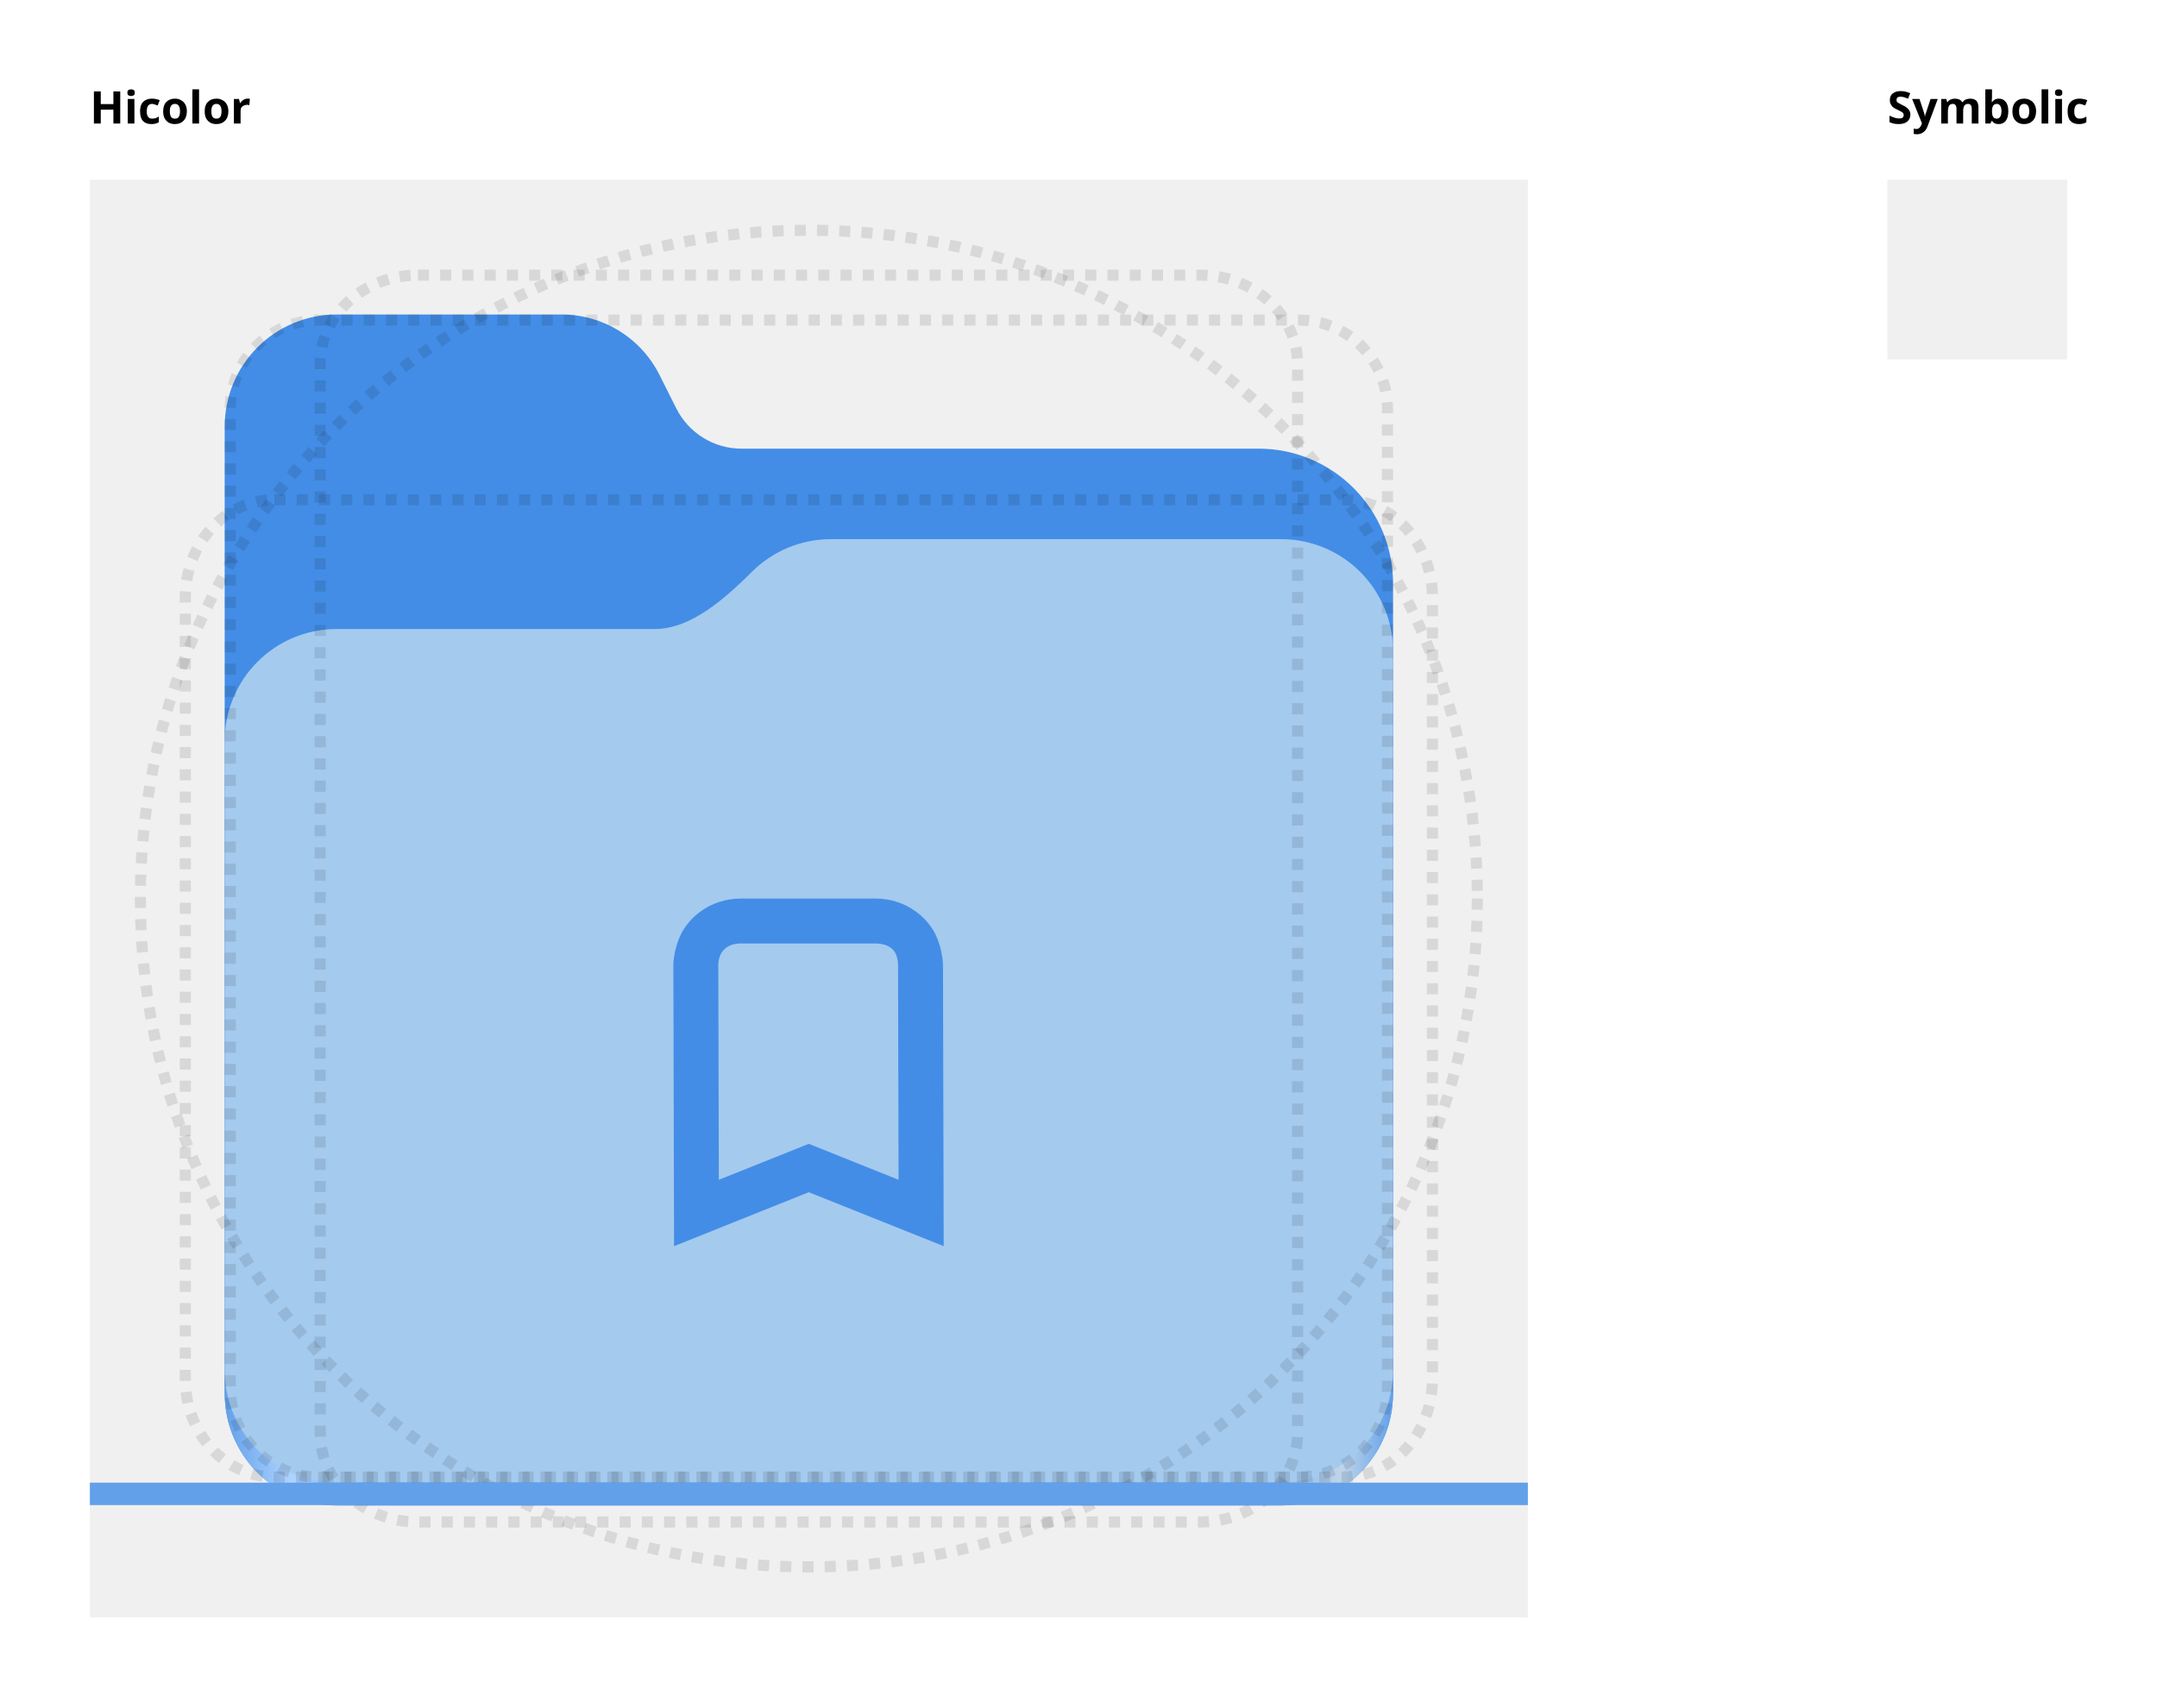
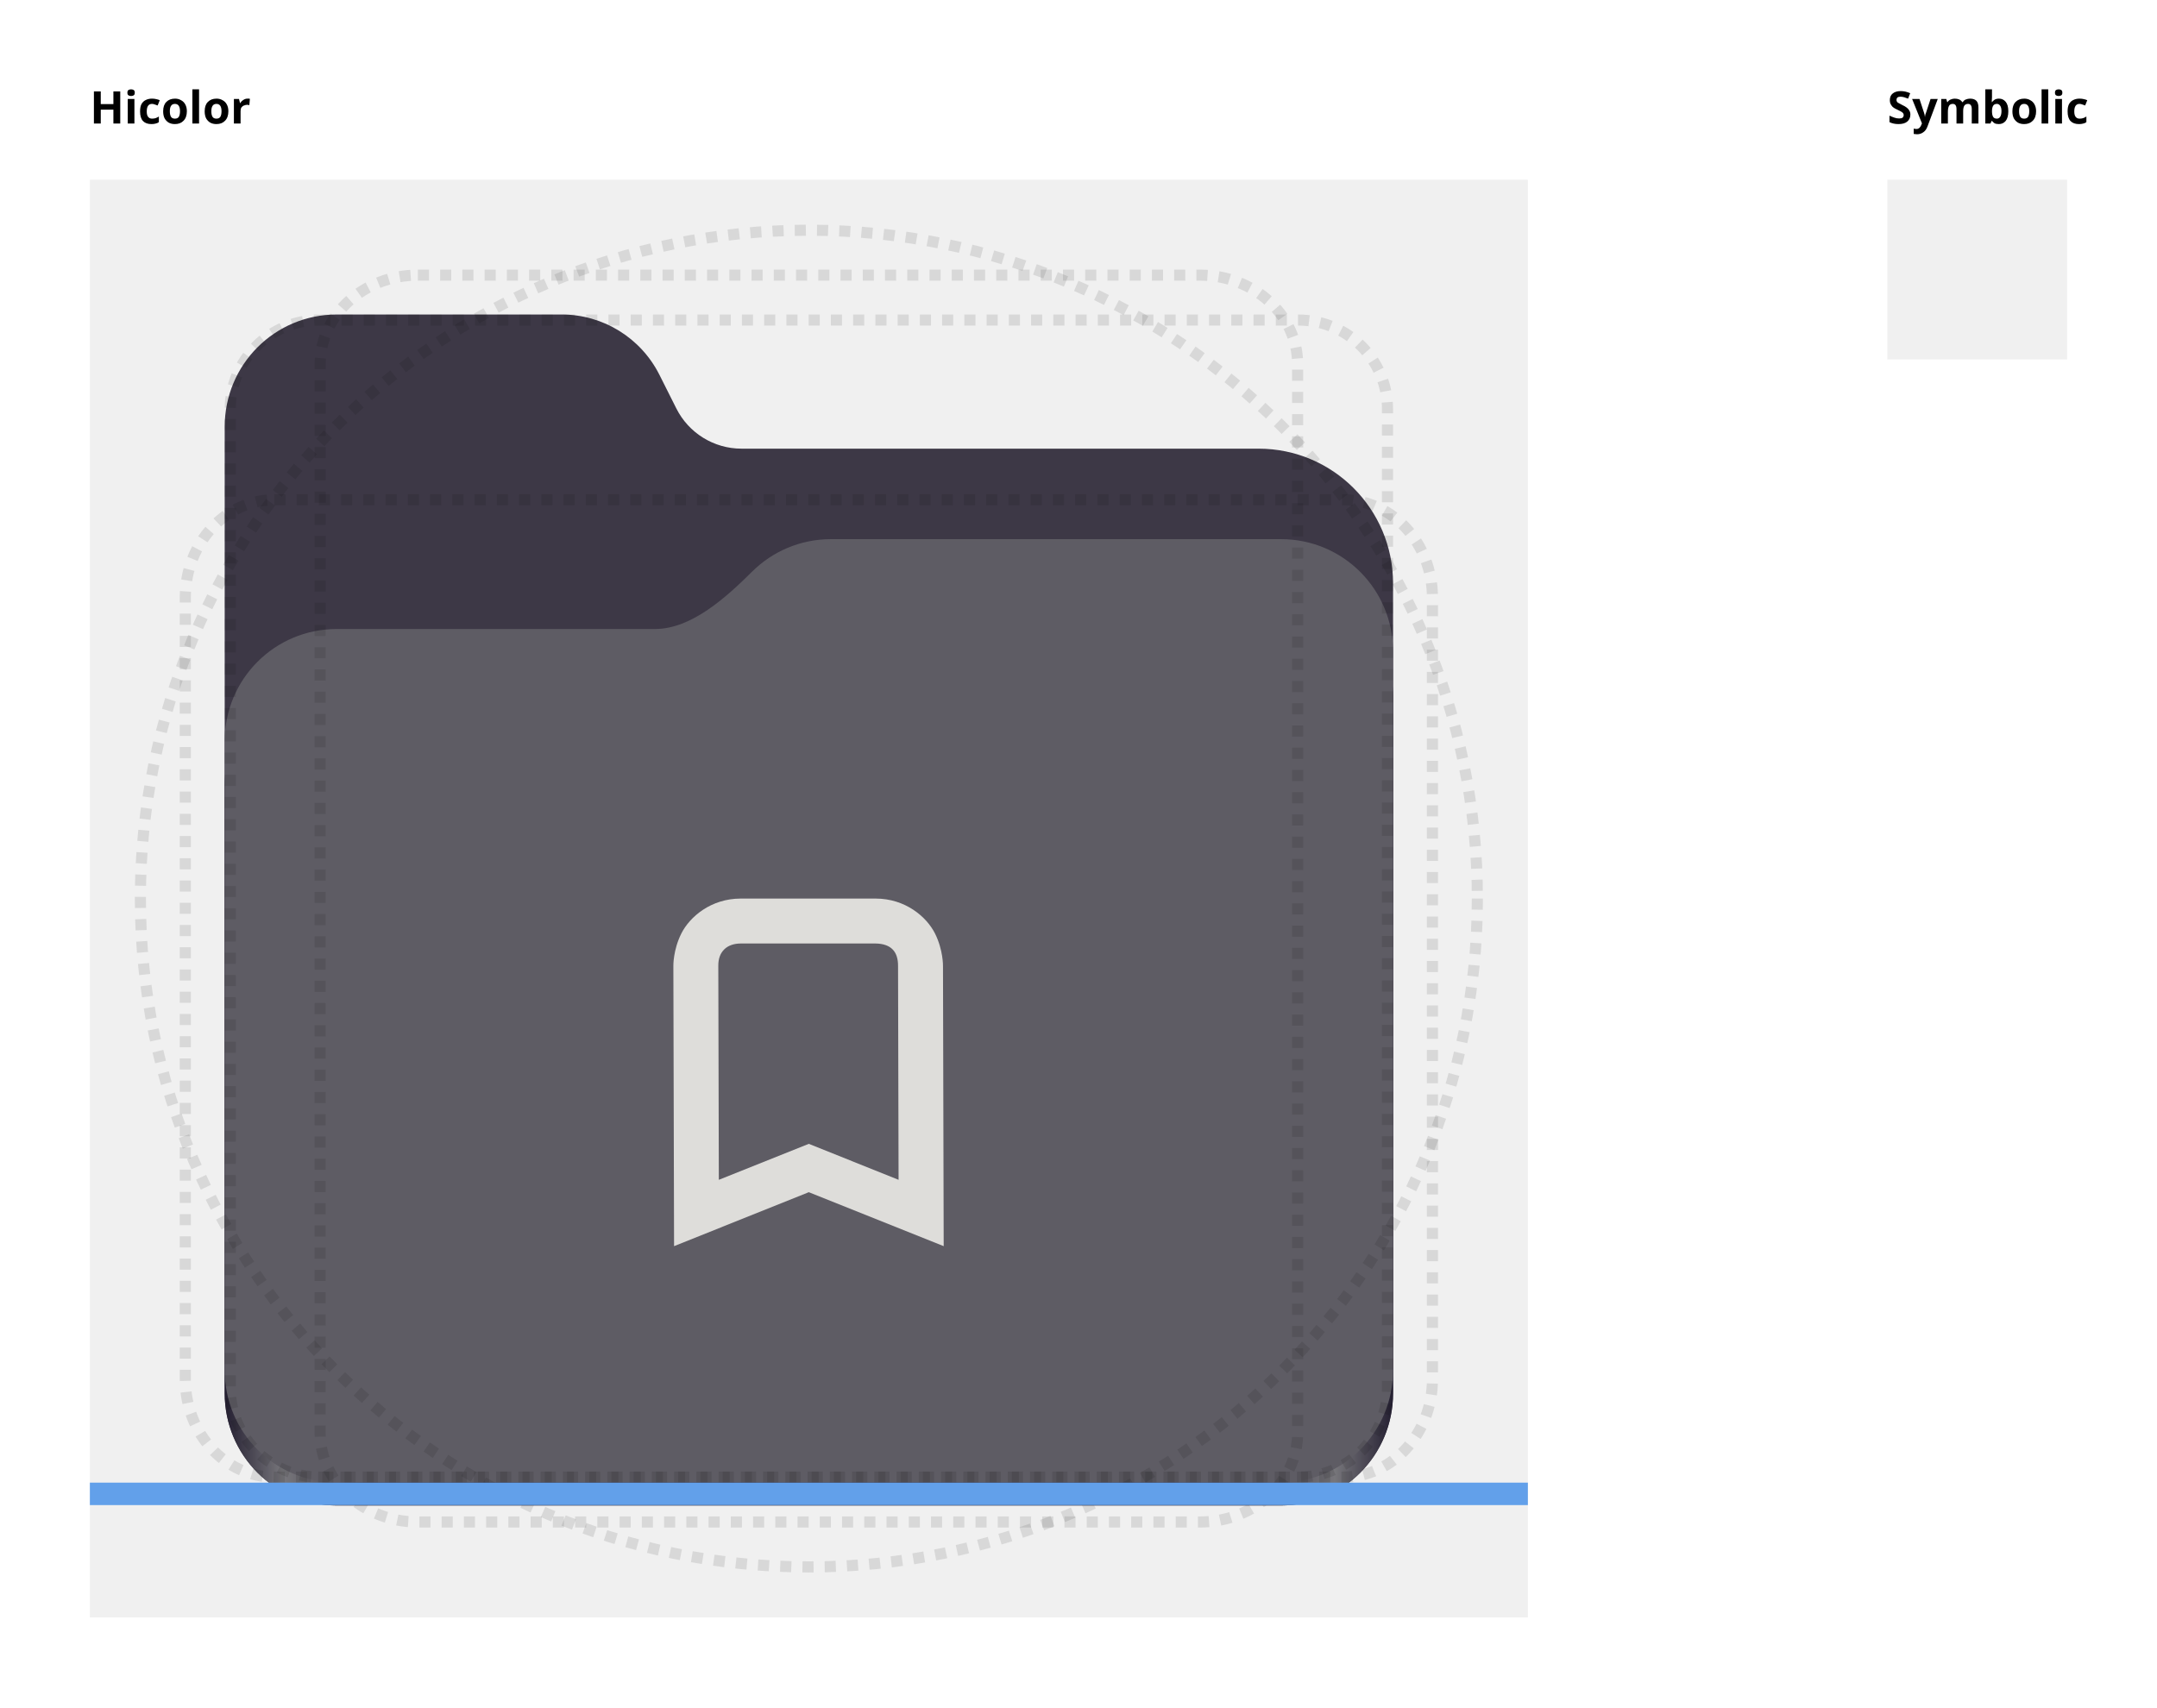
<svg xmlns="http://www.w3.org/2000/svg" xmlns:xlink="http://www.w3.org/1999/xlink" width="192" height="152" id="svg11300" version="1.0" style="display:inline;enable-background:new" viewBox="0 0 192 152" xml:space="preserve">
  <defs id="defs3">
    <linearGradient y2="236" x2="96" y1="236" x1="32" gradientTransform="translate(604.8168,170.5864)" gradientUnits="userSpaceOnUse" id="linearGradient1099" xlink:href="#linearGradient1036" />
    <linearGradient id="linearGradient1036">
      <stop id="stop1032" offset="0" style="stop-color:#d5d3cf;stop-opacity:1;" />
      <stop id="stop1034" offset="1" style="stop-color:#f6f5f4;stop-opacity:1" />
    </linearGradient>
    <radialGradient r="32" fy="-76" fx="-244" cy="-76" cx="-244" gradientTransform="matrix(0.8833333,0,0,0.8833333,-460.3502,463.1197)" gradientUnits="userSpaceOnUse" id="radialGradient1103" xlink:href="#linearGradient1069" />
    <linearGradient id="linearGradient1069">
      <stop id="stop1065" offset="0" style="stop-color:#d5d3cf;stop-opacity:1" />
      <stop id="stop1067-1" offset="1" style="stop-color:#949390;stop-opacity:1" />
    </linearGradient>
    <linearGradient gradientUnits="userSpaceOnUse" y2="232" x2="64" y1="262.5" x1="64" id="linearGradient1027" xlink:href="#linearGradient1025" gradientTransform="translate(-470.5864,432.8168)" />
    <linearGradient id="linearGradient1025">
      <stop id="stop1021" offset="0" style="stop-color:#9a9996;stop-opacity:1" />
      <stop id="stop1023" offset="1" style="stop-color:#77767b;stop-opacity:1" />
    </linearGradient>
    <clipPath clipPathUnits="userSpaceOnUse" id="clipPath1609-7">
      <path id="path1611-5" d="m 252,116 28,-28 v -8 h -36 v 36 z" style="fill:#e74747;stroke:none;stroke-width:0.25px;stroke-linecap:butt;stroke-linejoin:miter;stroke-opacity:1" />
    </clipPath>
    <linearGradient id="linearGradient1697">
      <stop id="stop1685" offset="0" style="stop-color:#deddda;stop-opacity:1" />
      <stop style="stop-color:#eeeeec;stop-opacity:1" offset="0.045" id="stop1687" />
      <stop id="stop1689" offset="0.091" style="stop-color:#deddda;stop-opacity:1" />
      <stop style="stop-color:#deddda;stop-opacity:1" offset="0.909" id="stop1691" />
      <stop id="stop1693" offset="0.955" style="stop-color:#eeeeec;stop-opacity:1" />
      <stop id="stop1695" offset="1" style="stop-color:#c0bfbc;stop-opacity:1" />
    </linearGradient>
    <clipPath clipPathUnits="userSpaceOnUse" id="clipPath1289">
      <path style="display:inline;opacity:1;vector-effect:none;fill:none;fill-opacity:1;stroke:#000000;stroke-width:4;stroke-linecap:round;stroke-linejoin:round;stroke-miterlimit:4;stroke-dasharray:none;stroke-dashoffset:0;stroke-opacity:1;marker:none;marker-start:none;marker-mid:none;marker-end:none;paint-order:normal;enable-background:new" d="m 64,-148 h 64 l 64,-64 64,64 h 192 c 17.728,0 32,14.272 32,32 v 288 c 0,17.728 -14.272,32 -32,32 H 256 l -64,-64 -64,64 H 64 C 46.272,204 32,189.728 32,172 v -288 c 0,-17.728 14.409,-34.199 32,-32 z" id="path1291" />
    </clipPath>
    <linearGradient id="paint3_linear-2-6-5" x2="1" gradientUnits="userSpaceOnUse" gradientTransform="matrix(0,6,-12,0,-64,209.9969)">
      <stop stop-color="#C01C27" id="stop91-0-7-4" />
      <stop offset="1" stop-color="#E01B24" id="stop93-2-5-7" />
    </linearGradient>
    <clipPath clipPathUnits="userSpaceOnUse" id="clipPath1609">
      <path id="path1611" d="m 252,116 28,-28 v -8 h -36 v 36 z" style="fill:#e74747;stroke:none;stroke-width:0.25px;stroke-linecap:butt;stroke-linejoin:miter;stroke-opacity:1" />
    </clipPath>
    <clipPath clipPathUnits="userSpaceOnUse" id="clipath_lpe_path-effect1303">
      <circle style="font-variation-settings:normal;display:block;opacity:1;vector-effect:none;fill:#77767b;fill-opacity:1;stroke:none;stroke-width:5.043;stroke-linecap:round;stroke-linejoin:miter;stroke-miterlimit:4;stroke-dasharray:none;stroke-dashoffset:0;stroke-opacity:1;marker:none;marker-start:none;marker-mid:none;marker-end:none;paint-order:normal;stop-color:#000000;stop-opacity:1" id="circle1305" cx="541.884" cy="647.726" r="73.976" />
    </clipPath>
    <linearGradient id="linearGradient1349">
      <stop style="stop-color:#9d9da1;stop-opacity:1" offset="0" id="stop1345" />
      <stop style="stop-color:#77767b;stop-opacity:0.95" offset="1" id="stop1347" />
    </linearGradient>
    <linearGradient id="linearGradient5980">
      <stop id="stop5978" offset="0" style="stop-color:#3d3846;stop-opacity:0;" />
      <stop id="stop5976" offset="1" style="stop-color:#3d3846;stop-opacity:0.252" />
    </linearGradient>
    <linearGradient id="linearGradient4117">
      <stop style="stop-color:#eae9e7;stop-opacity:1" offset="0" id="stop4111" />
      <stop id="stop4113" offset="0.649" style="stop-color:#b5b3ad;stop-opacity:1" />
      <stop style="stop-color:#fcfcfc;stop-opacity:1" offset="1" id="stop4115" />
    </linearGradient>
    <linearGradient id="linearGradient5477">
      <stop style="stop-color:#cacac9;stop-opacity:1" offset="0" id="stop5469" />
      <stop id="stop5471" offset="0.311" style="stop-color:#b0aeab;stop-opacity:0.941" />
      <stop style="stop-color:#6c6b66;stop-opacity:0.949" offset="0.688" id="stop5473" />
      <stop style="stop-color:#d6d6d4;stop-opacity:0.966" offset="1" id="stop5475" />
    </linearGradient>
    <linearGradient id="linearGradient6142">
      <stop style="stop-color:#ffffff;stop-opacity:1;" offset="0" id="stop6138" />
      <stop style="stop-color:#ffffff;stop-opacity:0;" offset="1" id="stop6140" />
    </linearGradient>
    <radialGradient xlink:href="#linearGradient1349" id="radialGradient783" gradientUnits="userSpaceOnUse" gradientTransform="matrix(0.9825404,0,0,0.9825404,-1.711874,16.29163)" cx="81.936" cy="33.185" fx="81.936" fy="33.185" r="57.276" />
    <radialGradient xlink:href="#linearGradient5980" id="radialGradient791" gradientUnits="userSpaceOnUse" gradientTransform="matrix(3.933225,-7.2858454e-7,6.4450347e-7,3.479318,-222.9252,-173.5546)" cx="76" cy="65.977" fx="76" fy="65.977" r="13.221" />
    <radialGradient xlink:href="#linearGradient4117" id="radialGradient799" gradientUnits="userSpaceOnUse" gradientTransform="matrix(2.815054,0.01105706,-0.01047197,2.666092,-242.36,-102.5032)" cx="134.309" cy="55.279" fx="134.309" fy="55.279" r="58.46" />
    <radialGradient xlink:href="#linearGradient5477" id="radialGradient809" gradientUnits="userSpaceOnUse" gradientTransform="matrix(4.900549,0.150428,-0.2360238,7.689032,-638.5353,-2206.847)" cx="183.525" cy="320.794" fx="183.525" fy="320.794" r="20.486" />
    <radialGradient xlink:href="#linearGradient6142" id="radialGradient821" gradientUnits="userSpaceOnUse" gradientTransform="matrix(37.75863,0,0,19.73921,-7268.898,-1304.003)" cx="197.719" cy="68.107" fx="197.719" fy="68.107" r="2.5" />
    <radialGradient xlink:href="#linearGradient6142" id="radialGradient833" gradientUnits="userSpaceOnUse" gradientTransform="matrix(37.75863,0,0,19.73921,-7375.666,-1304.003)" cx="197.747" cy="69.253" fx="197.747" fy="69.253" r="2.5" />
    <radialGradient xlink:href="#linearGradient1349" id="radialGradient841" gradientUnits="userSpaceOnUse" gradientTransform="matrix(0.9825404,0,0,0.9825404,-1.711874,16.29163)" cx="81.936" cy="33.185" fx="81.936" fy="33.185" r="57.276" />
    <radialGradient xlink:href="#linearGradient5980" id="radialGradient849" gradientUnits="userSpaceOnUse" gradientTransform="matrix(3.933225,-7.2858454e-7,6.4450347e-7,3.479318,-222.9252,-173.5546)" cx="76" cy="65.977" fx="76" fy="65.977" r="13.221" />
    <radialGradient xlink:href="#linearGradient4117" id="radialGradient857" gradientUnits="userSpaceOnUse" gradientTransform="matrix(2.815054,0.01105706,-0.01047197,2.666092,-242.36,-102.5032)" cx="134.309" cy="55.279" fx="134.309" fy="55.279" r="58.46" />
    <radialGradient xlink:href="#linearGradient5477" id="radialGradient867" gradientUnits="userSpaceOnUse" gradientTransform="matrix(4.900549,0.150428,-0.2360238,7.689032,-638.5353,-2206.847)" cx="183.525" cy="320.794" fx="183.525" fy="320.794" r="20.486" />
    <radialGradient xlink:href="#linearGradient6142" id="radialGradient879" gradientUnits="userSpaceOnUse" gradientTransform="matrix(37.75863,0,0,19.73921,-7268.898,-1304.003)" cx="197.719" cy="68.107" fx="197.719" fy="68.107" r="2.5" />
    <radialGradient xlink:href="#linearGradient6142" id="radialGradient891" gradientUnits="userSpaceOnUse" gradientTransform="matrix(37.75863,0,0,19.73921,-7375.666,-1304.003)" cx="197.747" cy="69.253" fx="197.747" fy="69.253" r="2.5" />
    <radialGradient xlink:href="#linearGradient1349" id="radialGradient3620" gradientUnits="userSpaceOnUse" gradientTransform="matrix(0.9825404,0,0,0.9825404,-1.711874,16.29163)" cx="81.936" cy="33.185" fx="81.936" fy="33.185" r="57.276" />
    <radialGradient xlink:href="#linearGradient5980" id="radialGradient3628" gradientUnits="userSpaceOnUse" gradientTransform="matrix(3.933225,-7.2858454e-7,6.4450347e-7,3.479318,-222.9252,-173.5546)" cx="76" cy="65.977" fx="76" fy="65.977" r="13.221" />
    <radialGradient xlink:href="#linearGradient4117" id="radialGradient3636" gradientUnits="userSpaceOnUse" gradientTransform="matrix(2.815054,0.01105706,-0.01047197,2.666092,-242.36,-102.5032)" cx="134.309" cy="55.279" fx="134.309" fy="55.279" r="58.46" />
    <radialGradient xlink:href="#linearGradient5477" id="radialGradient3646" gradientUnits="userSpaceOnUse" gradientTransform="matrix(4.900549,0.150428,-0.2360238,7.689032,-638.5353,-2206.847)" cx="183.525" cy="320.794" fx="183.525" fy="320.794" r="20.486" />
    <radialGradient xlink:href="#linearGradient6142" id="radialGradient3658" gradientUnits="userSpaceOnUse" gradientTransform="matrix(37.75863,0,0,19.73921,-7268.898,-1304.003)" cx="197.719" cy="68.107" fx="197.719" fy="68.107" r="2.5" />
    <radialGradient xlink:href="#linearGradient6142" id="radialGradient3670" gradientUnits="userSpaceOnUse" gradientTransform="matrix(37.75863,0,0,19.73921,-7375.666,-1304.003)" cx="197.747" cy="69.253" fx="197.747" fy="69.253" r="2.5" />
    <radialGradient xlink:href="#linearGradient1349" id="radialGradient3678" gradientUnits="userSpaceOnUse" gradientTransform="matrix(0.9825404,0,0,0.9825404,-1.711874,16.29163)" cx="81.936" cy="33.185" fx="81.936" fy="33.185" r="57.276" />
    <radialGradient xlink:href="#linearGradient5980" id="radialGradient3686" gradientUnits="userSpaceOnUse" gradientTransform="matrix(3.933225,-7.2858454e-7,6.4450347e-7,3.479318,-222.9252,-173.5546)" cx="76" cy="65.977" fx="76" fy="65.977" r="13.221" />
    <radialGradient xlink:href="#linearGradient4117" id="radialGradient3694" gradientUnits="userSpaceOnUse" gradientTransform="matrix(2.815054,0.01105706,-0.01047197,2.666092,-242.36,-102.5032)" cx="134.309" cy="55.279" fx="134.309" fy="55.279" r="58.46" />
    <radialGradient xlink:href="#linearGradient5477" id="radialGradient3704" gradientUnits="userSpaceOnUse" gradientTransform="matrix(4.900549,0.150428,-0.2360238,7.689032,-638.5353,-2206.847)" cx="183.525" cy="320.794" fx="183.525" fy="320.794" r="20.486" />
    <radialGradient xlink:href="#linearGradient6142" id="radialGradient3716" gradientUnits="userSpaceOnUse" gradientTransform="matrix(37.75863,0,0,19.73921,-7268.898,-1304.003)" cx="197.719" cy="68.107" fx="197.719" fy="68.107" r="2.5" />
    <radialGradient xlink:href="#linearGradient6142" id="radialGradient3728" gradientUnits="userSpaceOnUse" gradientTransform="matrix(37.75863,0,0,19.73921,-7375.666,-1304.003)" cx="197.747" cy="69.253" fx="197.747" fy="69.253" r="2.5" />
    <radialGradient xlink:href="#linearGradient1349" id="radialGradient8132" gradientUnits="userSpaceOnUse" gradientTransform="matrix(0.9825404,0,0,0.9825404,-1.711874,16.29163)" cx="81.936" cy="33.185" fx="81.936" fy="33.185" r="57.276" />
    <radialGradient xlink:href="#linearGradient5980" id="radialGradient8140" gradientUnits="userSpaceOnUse" gradientTransform="matrix(3.933225,-7.2858454e-7,6.4450347e-7,3.479318,-222.9252,-173.5546)" cx="76" cy="65.977" fx="76" fy="65.977" r="13.221" />
    <radialGradient xlink:href="#linearGradient4117" id="radialGradient8148" gradientUnits="userSpaceOnUse" gradientTransform="matrix(2.815054,0.01105706,-0.01047197,2.666092,-242.36,-102.5032)" cx="134.309" cy="55.279" fx="134.309" fy="55.279" r="58.46" />
    <radialGradient xlink:href="#linearGradient5477" id="radialGradient8158" gradientUnits="userSpaceOnUse" gradientTransform="matrix(4.900549,0.150428,-0.2360238,7.689032,-638.5353,-2206.847)" cx="183.525" cy="320.794" fx="183.525" fy="320.794" r="20.486" />
    <radialGradient xlink:href="#linearGradient6142" id="radialGradient8170" gradientUnits="userSpaceOnUse" gradientTransform="matrix(37.75863,0,0,19.73921,-7268.898,-1304.003)" cx="197.719" cy="68.107" fx="197.719" fy="68.107" r="2.5" />
    <radialGradient xlink:href="#linearGradient6142" id="radialGradient8182" gradientUnits="userSpaceOnUse" gradientTransform="matrix(37.75863,0,0,19.73921,-7375.666,-1304.003)" cx="197.747" cy="69.253" fx="197.747" fy="69.253" r="2.5" />
    <linearGradient xlink:href="#linearGradient6142" id="linearGradient8666" x1="1311.193" y1="-107.827" x2="1311.193" y2="-109.827" gradientUnits="userSpaceOnUse" gradientTransform="translate(0,4)" />
    <clipPath clipPathUnits="userSpaceOnUse" id="clipath_lpe_path-effect4888">
      <circle style="font-variation-settings:normal;display:none;opacity:1;vector-effect:none;fill:#77767b;fill-opacity:1;stroke:none;stroke-width:5.043;stroke-linecap:round;stroke-linejoin:miter;stroke-miterlimit:4;stroke-dasharray:none;stroke-dashoffset:0;stroke-opacity:1;marker:none;marker-start:none;marker-mid:none;marker-end:none;paint-order:normal;stop-color:#000000;stop-opacity:1" id="circle4894" cx="541.884" cy="647.726" r="73.976" />
      <path id="lpe_path-effect4888" style="font-variation-settings:normal;display:block;opacity:1;vector-effect:none;fill:#77767b;fill-opacity:1;stroke:none;stroke-width:5.043;stroke-linecap:round;stroke-linejoin:miter;stroke-miterlimit:4;stroke-dasharray:none;stroke-dashoffset:0;stroke-opacity:1;marker:none;marker-start:none;marker-mid:none;marker-end:none;paint-order:normal;stop-color:#000000;stop-opacity:1" class="powerclip" d="M 402.347,470.975 H 681.214 V 791.621 H 402.347 Z m 213.513,176.751 a 73.976,73.976 0 0 0 -73.976,-73.976 73.976,73.976 0 0 0 -73.976,73.976 73.976,73.976 0 0 0 73.976,73.976 73.976,73.976 0 0 0 73.976,-73.976 z" />
    </clipPath>
    <clipPath clipPathUnits="userSpaceOnUse" id="clipath_lpe_path-effect5163">
      <circle style="font-variation-settings:normal;display:none;opacity:1;vector-effect:none;fill:#77767b;fill-opacity:1;stroke:none;stroke-width:5.043;stroke-linecap:round;stroke-linejoin:miter;stroke-miterlimit:4;stroke-dasharray:none;stroke-dashoffset:0;stroke-opacity:1;marker:none;marker-start:none;marker-mid:none;marker-end:none;paint-order:normal;stop-color:#000000;stop-opacity:1" id="circle5169" cx="541.884" cy="647.726" r="73.976" />
      <path id="lpe_path-effect5163" style="font-variation-settings:normal;display:block;opacity:1;vector-effect:none;fill:#77767b;fill-opacity:1;stroke:none;stroke-width:5.043;stroke-linecap:round;stroke-linejoin:miter;stroke-miterlimit:4;stroke-dasharray:none;stroke-dashoffset:0;stroke-opacity:1;marker:none;marker-start:none;marker-mid:none;marker-end:none;paint-order:normal;stop-color:#000000;stop-opacity:1" class="powerclip" d="M 400.765,485.145 H 682.796 V 805.791 H 400.765 Z m 215.094,162.581 a 73.976,73.976 0 0 0 -73.976,-73.976 73.976,73.976 0 0 0 -73.976,73.976 73.976,73.976 0 0 0 73.976,73.976 73.976,73.976 0 0 0 73.976,-73.976 z" />
    </clipPath>
    <clipPath clipPathUnits="userSpaceOnUse" id="clipath_lpe_path-effect6171">
      <circle style="font-variation-settings:normal;display:none;opacity:1;vector-effect:none;fill:#77767b;fill-opacity:1;stroke:none;stroke-width:5.043;stroke-linecap:round;stroke-linejoin:miter;stroke-miterlimit:4;stroke-dasharray:none;stroke-dashoffset:0;stroke-opacity:1;marker:none;marker-start:none;marker-mid:none;marker-end:none;paint-order:normal;stop-color:#000000;stop-opacity:1" id="circle6177" cx="541.884" cy="647.726" r="73.976" />
      <path id="lpe_path-effect6171" style="font-variation-settings:normal;display:block;opacity:1;vector-effect:none;fill:#77767b;fill-opacity:1;stroke:none;stroke-width:5.043;stroke-linecap:round;stroke-linejoin:miter;stroke-miterlimit:4;stroke-dasharray:none;stroke-dashoffset:0;stroke-opacity:1;marker:none;marker-start:none;marker-mid:none;marker-end:none;paint-order:normal;stop-color:#000000;stop-opacity:1" class="powerclip" d="M 382.217,389.64 H 701.343 V 805.791 H 382.217 Z m 233.642,258.086 a 73.976,73.976 0 0 0 -73.976,-73.976 73.976,73.976 0 0 0 -73.976,73.976 73.976,73.976 0 0 0 73.976,73.976 73.976,73.976 0 0 0 73.976,-73.976 z" />
    </clipPath>
    <clipPath clipPathUnits="userSpaceOnUse" id="clipath_lpe_path-effect6198">
      <circle style="font-variation-settings:normal;display:none;opacity:1;vector-effect:none;fill:#77767b;fill-opacity:1;stroke:none;stroke-width:5.043;stroke-linecap:round;stroke-linejoin:miter;stroke-miterlimit:4;stroke-dasharray:none;stroke-dashoffset:0;stroke-opacity:1;marker:none;marker-start:none;marker-mid:none;marker-end:none;paint-order:normal;stop-color:#000000;stop-opacity:1" id="circle6204" cx="541.884" cy="647.726" r="73.976" />
      <path id="lpe_path-effect6198" style="font-variation-settings:normal;display:block;opacity:1;vector-effect:none;fill:#77767b;fill-opacity:1;stroke:none;stroke-width:5.043;stroke-linecap:round;stroke-linejoin:miter;stroke-miterlimit:4;stroke-dasharray:none;stroke-dashoffset:0;stroke-opacity:1;marker:none;marker-start:none;marker-mid:none;marker-end:none;paint-order:normal;stop-color:#000000;stop-opacity:1" class="powerclip" d="M 366.762,389.64 H 716.8 V 805.791 H 366.762 Z m 249.098,258.086 a 73.976,73.976 0 0 0 -73.976,-73.976 73.976,73.976 0 0 0 -73.976,73.976 73.976,73.976 0 0 0 73.976,73.976 73.976,73.976 0 0 0 73.976,-73.976 z" />
    </clipPath>
    <clipPath clipPathUnits="userSpaceOnUse" id="clipPath984">
      <circle style="font-variation-settings:normal;display:block;opacity:1;vector-effect:none;fill:#77767b;fill-opacity:1;stroke:none;stroke-width:5.043;stroke-linecap:round;stroke-linejoin:miter;stroke-miterlimit:4;stroke-dasharray:none;stroke-dashoffset:0;stroke-opacity:1;marker:none;marker-start:none;marker-mid:none;marker-end:none;paint-order:normal;stop-color:#000000;stop-opacity:1" id="circle986" cx="541.884" cy="647.726" r="73.976" />
    </clipPath>
    <linearGradient id="bg-gradient-2">
      <stop style="stop-color:#3584e4;stop-opacity:1" offset="0" id="stop13402" />
      <stop style="stop-color:#62a0ea;stop-opacity:1" offset="1" id="stop13404" />
    </linearGradient>
-     <linearGradient xlink:href="#linearGradient2023" id="linearGradient2025" x1="2689.252" y1="-1106.803" x2="2918.07" y2="-1106.803" gradientUnits="userSpaceOnUse" />
-     <linearGradient id="linearGradient2023">
-       <stop style="stop-color:#62a0ea;stop-opacity:1;" offset="0" id="stop2019" />
-       <stop style="stop-color:#afd4ff;stop-opacity:1;" offset="0.058" id="stop2795" />
-       <stop style="stop-color:#62a0ea;stop-opacity:1;" offset="0.122" id="stop2797" />
-       <stop style="stop-color:#62a0ea;stop-opacity:1;" offset="0.873" id="stop2793" />
-       <stop style="stop-color:#c0d5ea;stop-opacity:1;" offset="0.956" id="stop2791" />
-       <stop style="stop-color:#62a0ea;stop-opacity:1;" offset="1" id="stop2021" />
+     <linearGradient xlink:href="#linearGradient2023-7" id="linearGradient2025-6" x1="2689.252" y1="-1106.803" x2="2918.07" y2="-1106.803" gradientUnits="userSpaceOnUse" />
+     <linearGradient id="linearGradient2023-7">
+       <stop style="stop-color:#241f31;stop-opacity:1;" offset="0" id="stop2019-5" />
+       <stop style="stop-color:#77767b;stop-opacity:1;" offset="0.05" id="stop2795-3" />
+       <stop style="stop-color:#3d3846;stop-opacity:1;" offset="0.12" id="stop2797-5" />
+       <stop style="stop-color:#3d3846;stop-opacity:1;" offset="0.88" id="stop2793-6" />
+       <stop style="stop-color:#77767b;stop-opacity:1;" offset="0.95" id="stop2791-2" />
+       <stop style="stop-color:#241f31;stop-opacity:1;" offset="1" id="stop2021-9" />
    </linearGradient>
  </defs>
  <g id="layer1" style="display:inline" transform="translate(8,-156)">
    <g id="layer4" style="display:inline">
      <rect y="172" x="9.2651362e-08" height="128" width="128" id="hicolor" style="display:inline;overflow:visible;visibility:visible;fill:#f0f0f0;fill-opacity:0;fill-rule:nonzero;stroke:none;stroke-width:0.5;marker:none;enable-background:accumulate" />
      <rect style="display:inline;overflow:visible;visibility:visible;fill:#f0f0f0;fill-opacity:0;fill-rule:nonzero;stroke:none;stroke-width:0.5;marker:none;enable-background:accumulate" id="symbolic" width="16" height="16" x="160" y="172" />
    </g>
    <g id="layer2" style="display:inline">
      <g style="display:inline;fill:#000000;enable-background:new" transform="matrix(7.991171,0,0,8.003641,-167.7909,-4846.078)" id="g12027" />
      <rect style="display:inline;overflow:visible;visibility:visible;fill:#f0f0f0;fill-opacity:1;fill-rule:nonzero;stroke:none;stroke-width:0.5;marker:none;enable-background:accumulate" id="128" width="128" height="128" x="9.2651362e-08" y="172" />
      <g id="g883" style="fill:none;fill-opacity:0.251;stroke:#a579b3;stroke-opacity:1" transform="translate(-24,24)" />
      <g id="g900" style="fill:none;fill-opacity:0.251;stroke:#a579b3;stroke-opacity:1" transform="translate(-24,24)" />
      <rect y="172" x="160" height="16" width="16" id="16" style="display:inline;overflow:visible;visibility:visible;fill:#f0f0f0;fill-opacity:1;fill-rule:nonzero;stroke:none;stroke-width:0.5;marker:none;enable-background:accumulate" />
      <text xml:space="preserve" style="font-style:normal;font-variant:normal;font-weight:bold;font-stretch:normal;font-size:4px;line-height:125%;font-family:Cantarell;-inkscape-font-specification:'Cantarell, Bold';text-align:start;writing-mode:lr-tb;text-anchor:start;display:inline;fill:#000000;fill-opacity:1;stroke:none;stroke-width:0.333;enable-background:new" x="0" y="167" id="text863">
        <tspan style="font-size:4px;stroke-width:0.333" id="tspan861" x="0" y="167">Hicolor</tspan>
      </text>
      <text id="text867" y="167" x="160" style="font-style:normal;font-variant:normal;font-weight:bold;font-stretch:normal;font-size:4px;line-height:125%;font-family:Cantarell;-inkscape-font-specification:'Cantarell, Bold';text-align:start;writing-mode:lr-tb;text-anchor:start;display:inline;fill:#000000;fill-opacity:1;stroke:none;stroke-width:0.333;enable-background:new" xml:space="preserve">
        <tspan y="167" x="160" id="tspan865" style="font-size:4px;stroke-width:0.333">Symbolic</tspan>
      </text>
    </g>
    <g id="layer9" style="display:inline" />
    <g id="g824-6" transform="matrix(0.1744994,0,0,0.1744994,82.26277,442.1759)" style="display:inline;stroke-width:1.264;enable-background:new">
      <g id="g973-1" clip-path="url(#clipath_lpe_path-effect4888)" transform="matrix(0.3623406,0,0,0.3623406,2607.352,-1374.265)" style="stroke-width:0.986">
        <path style="font-variation-settings:normal;opacity:1;vector-effect:none;fill:#5e5c64;fill-opacity:1;stroke:none;stroke-width:4.974;stroke-linecap:round;stroke-linejoin:miter;stroke-miterlimit:4;stroke-dasharray:none;stroke-dashoffset:0;stroke-opacity:1;marker:none;marker-start:none;marker-mid:none;marker-end:none;paint-order:normal;stop-color:#000000;stop-opacity:1" id="rect257-7" width="268.867" height="310.646" x="407.347" y="475.975" rx="20.201" ry="20.673" d="m 427.547,475.975 h 228.466 c 11.191,0 20.201,9.22 20.201,20.673 v 269.299 c 0,11.453 -9.01,20.673 -20.201,20.673 H 427.547 c -11.191,0 -20.201,-9.22 -20.201,-20.673 V 496.649 c 0,-11.453 9.01,-20.673 20.201,-20.673 z" />
        <path style="font-variation-settings:normal;display:inline;vector-effect:none;fill:#434348;fill-opacity:1;stroke:none;stroke-width:0.249;stroke-linecap:round;stroke-linejoin:miter;stroke-miterlimit:4;stroke-dasharray:none;stroke-dashoffset:0;stroke-opacity:1;-inkscape-stroke:none;marker:none;marker-start:none;marker-mid:none;marker-end:none;paint-order:normal;enable-background:new;stop-color:#000000" id="rect9829" width="268.867" height="74.188" x="407.347" y="647.524" d="M 407.347,647.524 H 676.214 v 74.188 H 407.347 Z" />
      </g>
      <g transform="matrix(0.6596291,0,0,0.6596291,2067.515,-1275.499)" style="display:inline;stroke-width:0.959;enable-background:new" id="g65-2">
        <path style="display:inline;opacity:1;vector-effect:none;fill:#3d3846;fill-opacity:1;stroke:none;stroke-width:0.048px;stroke-linecap:butt;stroke-linejoin:miter;stroke-miterlimit:4;stroke-dasharray:none;stroke-dashoffset:0;stroke-opacity:1;marker:none;marker-start:none;marker-mid:none;marker-end:none;paint-order:normal;enable-background:new" d="M 1302.786,-65.491 V 211.824 a 17.929,17.929 135 0 1 -17.929,17.929 l -337.715,0 A 17.929,17.929 45 0 1 929.214,211.824 V -65.491 a 17.929,17.929 135 0 1 17.929,-17.929 h 337.715 a 17.929,17.929 45 0 1 17.929,17.929 z" id="path63-0" />
      </g>
      <rect style="fill:#1c71d8;fill-opacity:1;stroke:none;stroke-width:0.573;stroke-linecap:round;stop-color:#000000" id="rect1457-2" width="234.958" height="194.843" x="2686.182" y="-1324.795" rx="5.801" ry="5.801" />
    </g>
    <g id="g5159" transform="matrix(0.1217438,0,0,0.1217438,229.6717,444.9832)" style="display:inline;stroke-width:1.264;enable-background:new">
      <g id="g5151" clip-path="url(#clipath_lpe_path-effect5163)" transform="matrix(0.3623406,0,0,0.3623406,2607.352,-1374.265)" style="stroke-width:0.986">
        <path style="font-variation-settings:normal;opacity:1;vector-effect:none;fill:#5e5c64;fill-opacity:1;stroke:none;stroke-width:4.974;stroke-linecap:round;stroke-linejoin:miter;stroke-miterlimit:4;stroke-dasharray:none;stroke-dashoffset:0;stroke-opacity:1;marker:none;marker-start:none;marker-mid:none;marker-end:none;paint-order:normal;stop-color:#000000;stop-opacity:1" id="path5147" width="272.03" height="310.646" x="405.765" y="490.145" rx="20.438" ry="20.673" d="m 426.204,490.145 h 231.153 c 11.323,0 20.438,9.22 20.438,20.673 v 269.299 c 0,11.453 -9.116,20.673 -20.438,20.673 H 426.204 c -11.323,0 -20.438,-9.22 -20.438,-20.673 V 510.818 c 0,-11.453 9.116,-20.673 20.438,-20.673 z" />
        <path style="font-variation-settings:normal;opacity:1;vector-effect:none;fill:#434348;fill-opacity:1;stroke:none;stroke-width:0.044;stroke-linecap:round;stroke-linejoin:miter;stroke-miterlimit:4;stroke-dasharray:none;stroke-dashoffset:0;stroke-opacity:1;-inkscape-stroke:none;marker:none;marker-start:none;marker-mid:none;marker-end:none;paint-order:normal;stop-color:#000000;stop-opacity:1" id="rect9154" width="271.478" height="58.952" x="405.87" y="650.822" d="m 405.87,650.822 h 271.478 v 58.952 H 405.87 Z" />
      </g>
      <g transform="matrix(0.6596291,0,0,0.6596291,2067.515,-1275.499)" style="display:inline;stroke-width:0.959;enable-background:new" id="g5155">
        <path style="display:inline;opacity:1;vector-effect:none;fill:#3d3846;fill-opacity:1;stroke:none;stroke-width:0.048px;stroke-linecap:butt;stroke-linejoin:miter;stroke-miterlimit:4;stroke-dasharray:none;stroke-dashoffset:0;stroke-opacity:1;marker:none;marker-start:none;marker-mid:none;marker-end:none;paint-order:normal;enable-background:new" d="M 1302.786,-58.985 V 203.456 a 24.434,24.434 135 0 1 -24.434,24.434 l -324.703,0 A 24.434,24.434 45 0 1 929.214,203.456 V -58.985 a 24.434,24.434 135 0 1 24.434,-24.434 h 324.703 a 24.434,24.434 45 0 1 24.434,24.434 z" id="path5153" />
      </g>
      <rect style="fill:#1c71d8;fill-opacity:1;stroke:none;stroke-width:0.559;stroke-linecap:round;stop-color:#000000" id="rect5157" width="229.991" height="188.921" x="2688.666" y="-1322.312" rx="7.298" ry="7.298" />
    </g>
    <g id="g6167" transform="matrix(0.08927877,0,0,0.08927877,315.6926,450.7877)" style="display:inline;stroke-width:1.264;enable-background:new">
      <g id="g6159" clip-path="url(#clipath_lpe_path-effect6171)" transform="matrix(0.3623406,0,0,0.3623406,2607.352,-1374.265)" style="stroke-width:0.986">
        <path style="font-variation-settings:normal;opacity:1;vector-effect:none;fill:#5e5c64;fill-opacity:1;stroke:none;stroke-width:4.974;stroke-linecap:round;stroke-linejoin:miter;stroke-miterlimit:4;stroke-dasharray:none;stroke-dashoffset:0;stroke-opacity:1;marker:none;marker-start:none;marker-mid:none;marker-end:none;paint-order:normal;stop-color:#000000;stop-opacity:1" id="path6155" width="309.125" height="310.646" x="387.217" y="490.145" rx="23.226" ry="20.673" d="m 410.443,490.145 h 262.674 c 12.867,0 23.226,9.22 23.226,20.673 v 269.299 c 0,11.453 -10.359,20.673 -23.226,20.673 h -262.674 c -12.867,0 -23.226,-9.22 -23.226,-20.673 V 510.818 c 0,-11.453 10.359,-20.673 23.226,-20.673 z" />
        <path style="fill:#434348;fill-opacity:1;stroke-width:0.986;stroke-linecap:round;stop-color:#000000" id="path6157" width="309.125" height="310.646" x="387.217" y="394.64" rx="0" ry="0" d="M 387.217,394.64 H 696.343 V 705.286 H 387.217 Z" />
      </g>
      <g transform="matrix(0.6596291,0,0,0.6596291,2067.515,-1275.499)" style="display:inline;stroke-width:0.959;enable-background:new" id="g6163">
        <path style="display:inline;opacity:1;vector-effect:none;fill:#3d3846;fill-opacity:1;stroke:none;stroke-width:0.047px;stroke-linecap:butt;stroke-linejoin:miter;stroke-miterlimit:4;stroke-dasharray:none;stroke-dashoffset:0;stroke-opacity:1;marker:none;marker-start:none;marker-mid:none;marker-end:none;paint-order:normal;enable-background:new" d="M 1302.786,-50.065 V 188.876 a 33.355,33.355 135 0 1 -33.355,33.355 H 962.569 A 33.355,33.355 45 0 1 929.214,188.876 V -50.065 a 33.355,33.355 135 0 1 33.355,-33.355 l 306.863,0 a 33.355,33.355 45 0 1 33.355,33.355 z" id="path6161" />
      </g>
      <rect style="fill:#1c71d8;fill-opacity:1;stroke:none;stroke-width:0.537;stroke-linecap:round;stop-color:#000000" id="rect6165" width="224.017" height="179.214" x="2691.652" y="-1319.325" rx="9.913" ry="9.913" />
    </g>
    <g id="g6194" transform="matrix(0.06493001,0,0,0.06493001,380.9583,461.3911)" style="display:inline;stroke-width:1.264;enable-background:new">
      <g id="g6186" clip-path="url(#clipath_lpe_path-effect6198)" transform="matrix(0.3623406,0,0,0.3623406,2607.352,-1374.265)" style="stroke-width:0.986">
        <path style="font-variation-settings:normal;opacity:1;vector-effect:none;fill:#5e5c64;fill-opacity:1;stroke:none;stroke-width:4.974;stroke-linecap:round;stroke-linejoin:miter;stroke-miterlimit:4;stroke-dasharray:none;stroke-dashoffset:0;stroke-opacity:1;marker:none;marker-start:none;marker-mid:none;marker-end:none;paint-order:normal;stop-color:#000000;stop-opacity:1" id="path6182" width="340.038" height="310.646" x="371.762" y="490.145" rx="25.548" ry="20.673" d="m 397.31,490.145 h 288.942 c 14.154,0 25.548,9.22 25.548,20.673 v 269.299 c 0,11.453 -11.394,20.673 -25.548,20.673 H 397.31 c -14.154,0 -25.548,-9.22 -25.548,-20.673 V 510.818 c 0,-11.453 11.394,-20.673 25.548,-20.673 z" />
        <path style="fill:#434348;fill-opacity:1;stroke-width:0.986;stroke-linecap:round;stop-color:#000000" id="path6184" width="340.038" height="310.646" x="371.762" y="394.64" rx="0" ry="0" d="M 371.762,394.64 H 711.8 V 705.286 H 371.762 Z" />
      </g>
      <g transform="matrix(0.6596291,0,0,0.6596291,2067.515,-1275.499)" style="display:inline;stroke-width:0.959;enable-background:new" id="g6190">
        <path style="display:inline;opacity:1;vector-effect:none;fill:#3d3846;fill-opacity:1;stroke:none;stroke-width:0.047px;stroke-linecap:butt;stroke-linejoin:miter;stroke-miterlimit:4;stroke-dasharray:none;stroke-dashoffset:0;stroke-opacity:1;marker:none;marker-start:none;marker-mid:none;marker-end:none;paint-order:normal;enable-background:new" d="M 1302.786,-38.186 V 174.873 a 45.234,45.234 135 0 1 -45.234,45.234 H 974.448 a 45.234,45.234 45 0 1 -45.234,-45.234 l 0,-213.059 A 45.234,45.234 135 0 1 974.448,-83.42 H 1257.552 a 45.234,45.234 45 0 1 45.234,45.234 z" id="path6188" />
      </g>
      <rect style="fill:#1c71d8;fill-opacity:1;stroke:none;stroke-width:0.512;stroke-linecap:round;stop-color:#000000" id="rect6192" width="215.617" height="169.413" x="2695.853" y="-1315.124" rx="14.66" ry="14.66" />
    </g>
    <g id="g824" transform="matrix(0.4545101,0,0,0.4555215,-1210.292,788.1726)" style="display:inline;stroke-width:1.264;enable-background:new">
-       <g id="g760" style="display:inline;stroke-width:1.264;enable-background:new">
-         <path id="rect1135" style="fill:#438de6;fill-opacity:1;stroke-width:8.791;stroke-linecap:round;stop-color:#000000" d="m 2711.206,-1326.332 c -12.162,0 -21.954,9.791 -21.954,21.953 v 188.867 c 0,12.162 9.793,21.953 21.954,21.953 h 184.909 c 12.162,0 21.954,-9.791 21.954,-21.953 v -158.255 a 26.343,26.343 45 0 0 -26.343,-26.343 h -101.266 a 14.284,14.284 31.639 0 1 -12.758,-7.861 l -3.308,-6.57 a 21.426,21.426 31.639 0 0 -19.137,-11.791 z" />
-         <path id="path1953" style="fill:url(#linearGradient2025);fill-opacity:1;stroke-width:8.791;stroke-linecap:round;stop-color:#000000" d="m 2808.014,-1273.645 c -6.043,0 -11.502,2.418 -15.465,6.343 -5.003,4.955 -11.848,11.22 -18.994,11.22 h -62.349 c -12.162,0 -21.954,9.791 -21.954,21.953 v 118.618 c 0,12.162 9.793,21.953 21.954,21.953 h 184.909 c 12.162,0 21.954,-9.791 21.954,-21.953 v -105.446 -13.172 -17.562 c 0,-12.162 -9.793,-21.953 -21.954,-21.953 z" />
-         <path id="rect1586" style="fill:#a4caee;fill-opacity:1;stroke-width:8.791;stroke-linecap:round;stop-color:#000000" d="m 2808.014,-1282.426 c -6.043,0 -11.502,2.418 -15.465,6.343 -5.003,4.955 -11.848,11.22 -18.994,11.22 h -62.349 c -12.162,0 -21.954,9.791 -21.954,21.953 v 122.887 c 0,12.162 9.793,21.953 21.954,21.953 h 184.909 c 12.162,0 21.954,-9.791 21.954,-21.953 v -109.715 -13.172 -17.562 c 0,-12.162 -9.793,-21.953 -21.954,-21.953 z" />
-       </g>
-       <path d="m 2790.322,-1212.177 c -5.861,0 -10.004,3.584 -11.637,6.826 -1.633,3.242 -1.564,6.346 -1.564,6.346 l 0.138,54.762 26.385,-10.548 26.419,10.548 -0.138,-54.779 c 0,-0.02 0.052,-3.104 -1.564,-6.329 -1.633,-3.241 -5.775,-6.826 -11.637,-6.826 z m 0,8.781 h 26.402 c 3.06,0.052 4.417,1.612 4.4,4.391 l 0.104,41.796 -17.584,-7.032 -17.618,7.032 -0.104,-41.813 c -0.034,-2.847 1.753,-4.373 4.4,-4.373 z m 0,0" fill="#2e3436" id="path9288" style="fill:#438de6;fill-opacity:1;stroke-width:5.557" />
+       <g id="g1" transform="translate(5.4574416e-5,-6.6552412e-5)">
+         <g id="g760-7" style="display:inline;stroke-width:1.264;enable-background:new">
+           <path id="rect1135-0" style="fill:#3d3846;fill-opacity:1;stroke-width:8.791;stroke-linecap:round;stop-color:#000000" d="m 2711.206,-1326.332 c -12.162,0 -21.954,9.791 -21.954,21.953 v 188.867 c 0,12.162 9.793,21.953 21.954,21.953 h 184.909 c 12.162,0 21.954,-9.791 21.954,-21.953 v -158.255 a 26.343,26.343 45 0 0 -26.343,-26.343 h -101.266 a 14.284,14.284 31.639 0 1 -12.758,-7.861 l -3.308,-6.57 a 21.426,21.426 31.639 0 0 -19.137,-11.791 z" />
+           <path id="path1953-9" style="fill:url(#linearGradient2025-6);fill-opacity:1;stroke-width:8.791;stroke-linecap:round;stop-color:#000000" d="m 2808.014,-1273.645 c -6.043,0 -11.502,2.418 -15.465,6.343 -5.003,4.955 -11.848,11.22 -18.994,11.22 h -62.349 c -12.162,0 -21.954,9.791 -21.954,21.953 v 118.618 c 0,12.162 9.793,21.953 21.954,21.953 h 184.909 c 12.162,0 21.954,-9.791 21.954,-21.953 v -105.446 -13.172 -17.562 c 0,-12.162 -9.793,-21.953 -21.954,-21.953 z" />
+           <path id="rect1586-3" style="fill:#5e5c64;fill-opacity:1;stroke-width:8.791;stroke-linecap:round;stop-color:#000000" d="m 2808.014,-1282.426 c -6.043,0 -11.502,2.418 -15.465,6.343 -5.003,4.955 -11.848,11.22 -18.994,11.22 h -62.349 c -12.162,0 -21.954,9.791 -21.954,21.953 v 122.887 c 0,12.162 9.793,21.953 21.954,21.953 h 184.909 c 12.162,0 21.954,-9.791 21.954,-21.953 v -109.715 -13.172 -17.562 c 0,-12.162 -9.793,-21.953 -21.954,-21.953 z" />
+         </g>
+       </g>
+       <path d="m 2790.322,-1212.177 c -5.861,0 -10.004,3.584 -11.637,6.826 -1.633,3.242 -1.564,6.346 -1.564,6.346 l 0.138,54.762 26.385,-10.548 26.419,10.548 -0.138,-54.779 c 0,-0.02 0.052,-3.104 -1.564,-6.329 -1.633,-3.241 -5.775,-6.826 -11.637,-6.826 z m 0,8.781 h 26.402 c 3.06,0.052 4.417,1.612 4.4,4.391 l 0.104,41.796 -17.584,-7.032 -17.618,7.032 -0.104,-41.813 c -0.034,-2.847 1.753,-4.373 4.4,-4.373 z m 0,0" fill="#2e3436" id="path9288" style="fill:#deddda;fill-opacity:1;stroke-width:5.557" />
    </g>
    <g id="layer3" style="display:inline">
      <circle cx="64" cy="236" r="59.504" id="circle2892" style="display:inline;opacity:0.1;vector-effect:none;fill:none;fill-opacity:1;stroke:#000000;stroke-width:0.99;stroke-linecap:butt;stroke-linejoin:miter;stroke-miterlimit:4;stroke-dasharray:0.99, 0.99;stroke-dashoffset:0;stroke-opacity:1;marker:none;marker-start:none;marker-mid:none;marker-end:none;paint-order:normal;enable-background:new" />
      <rect ry="7.929" rx="8.701" y="180.495" x="20.495" height="111.01" width="87.01" id="rect2894" style="display:inline;opacity:0.1;vector-effect:none;fill:none;fill-opacity:1;stroke:#000000;stroke-width:0.99;stroke-linecap:butt;stroke-linejoin:miter;stroke-miterlimit:4;stroke-dasharray:0.99, 0.99;stroke-dashoffset:0;stroke-opacity:1;marker:none;marker-start:none;marker-mid:none;marker-end:none;paint-order:normal;enable-background:new" />
      <rect ry="7.924" rx="7.924" y="184.495" x="12.495" height="103.01" width="103.01" id="rect2896" style="display:inline;opacity:0.1;vector-effect:none;fill:none;fill-opacity:1;stroke:#000000;stroke-width:0.99;stroke-linecap:butt;stroke-linejoin:miter;stroke-miterlimit:4;stroke-dasharray:0.99, 0.99;stroke-dashoffset:0;stroke-opacity:1;marker:none;marker-start:none;marker-mid:none;marker-end:none;paint-order:normal;enable-background:new" />
      <rect ry="8.701" rx="7.929" y="200.495" x="8.495" height="87.01" width="111.01" id="rect2898" style="display:inline;opacity:0.1;vector-effect:none;fill:none;fill-opacity:1;stroke:#000000;stroke-width:0.99;stroke-linecap:butt;stroke-linejoin:miter;stroke-miterlimit:4;stroke-dasharray:0.99, 0.99;stroke-dashoffset:0;stroke-opacity:1;marker:none;marker-start:none;marker-mid:none;marker-end:none;paint-order:normal;enable-background:new" />
      <path id="path2900" d="M 2.6203015e-5,289 H 128" style="display:inline;fill:none;stroke:#62a0ea;stroke-width:2;stroke-linecap:butt;stroke-linejoin:miter;stroke-miterlimit:4;stroke-dasharray:none;stroke-opacity:1;enable-background:new" />
    </g>
  </g>
</svg>
